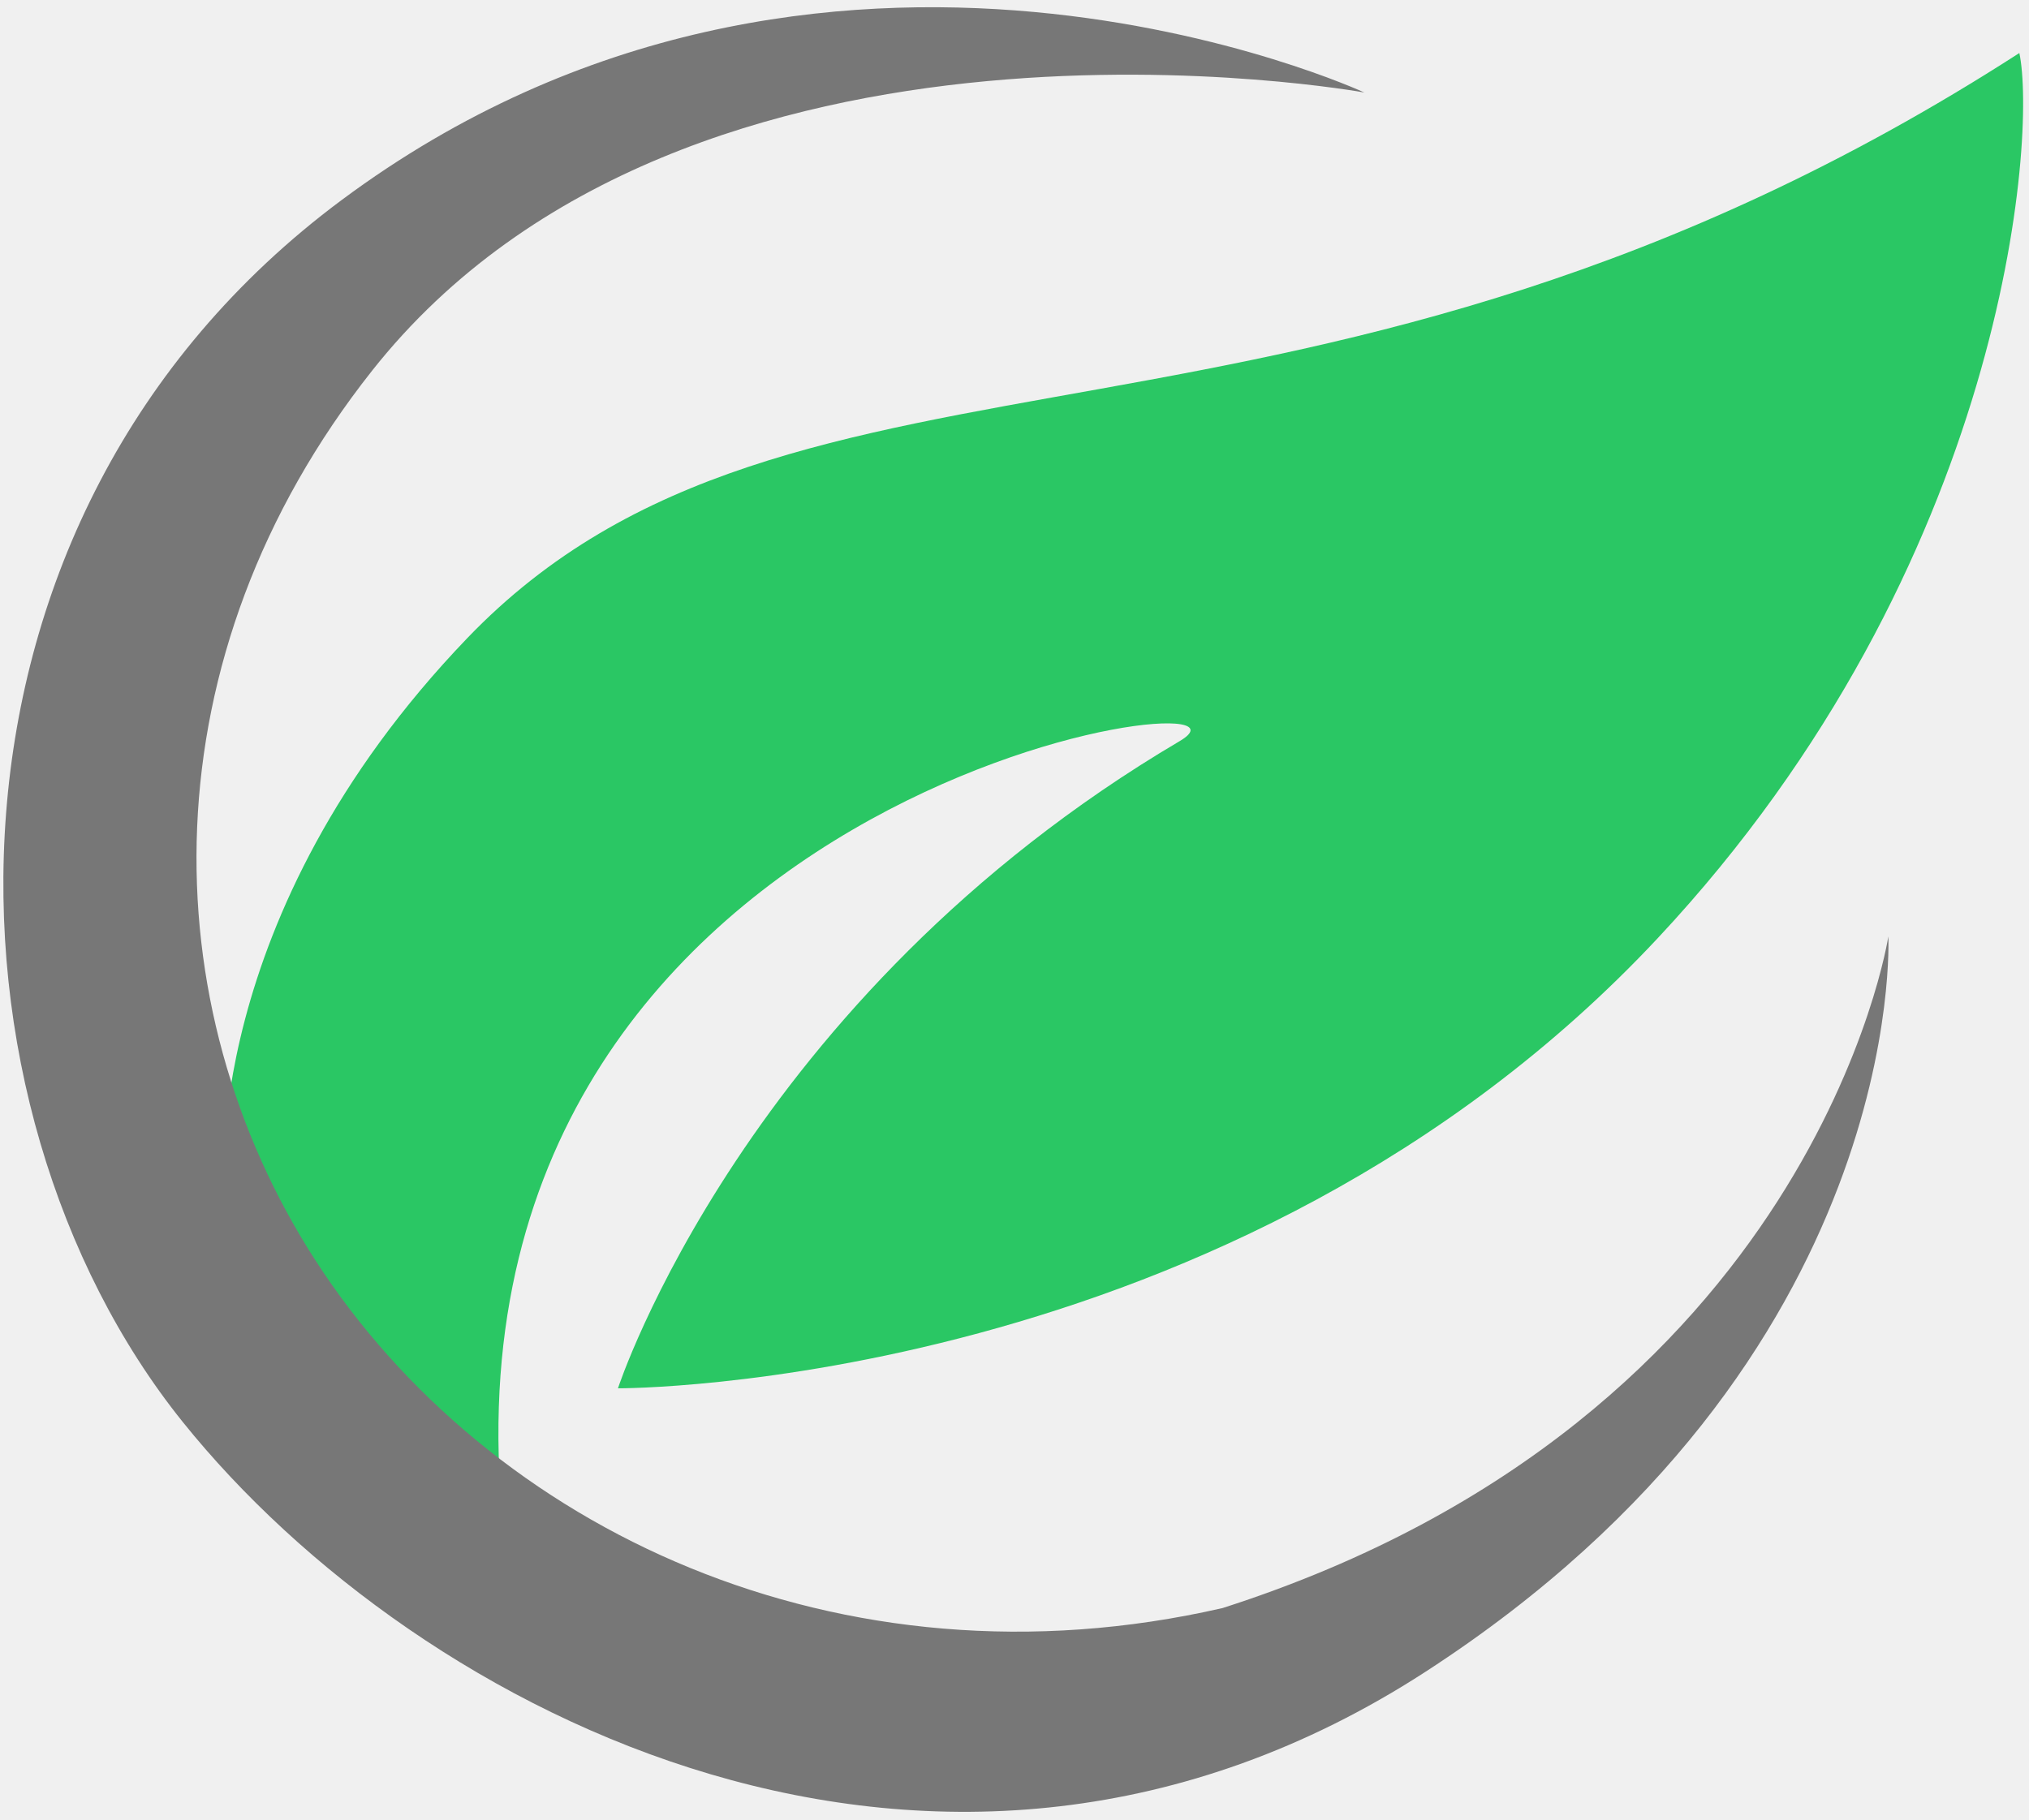
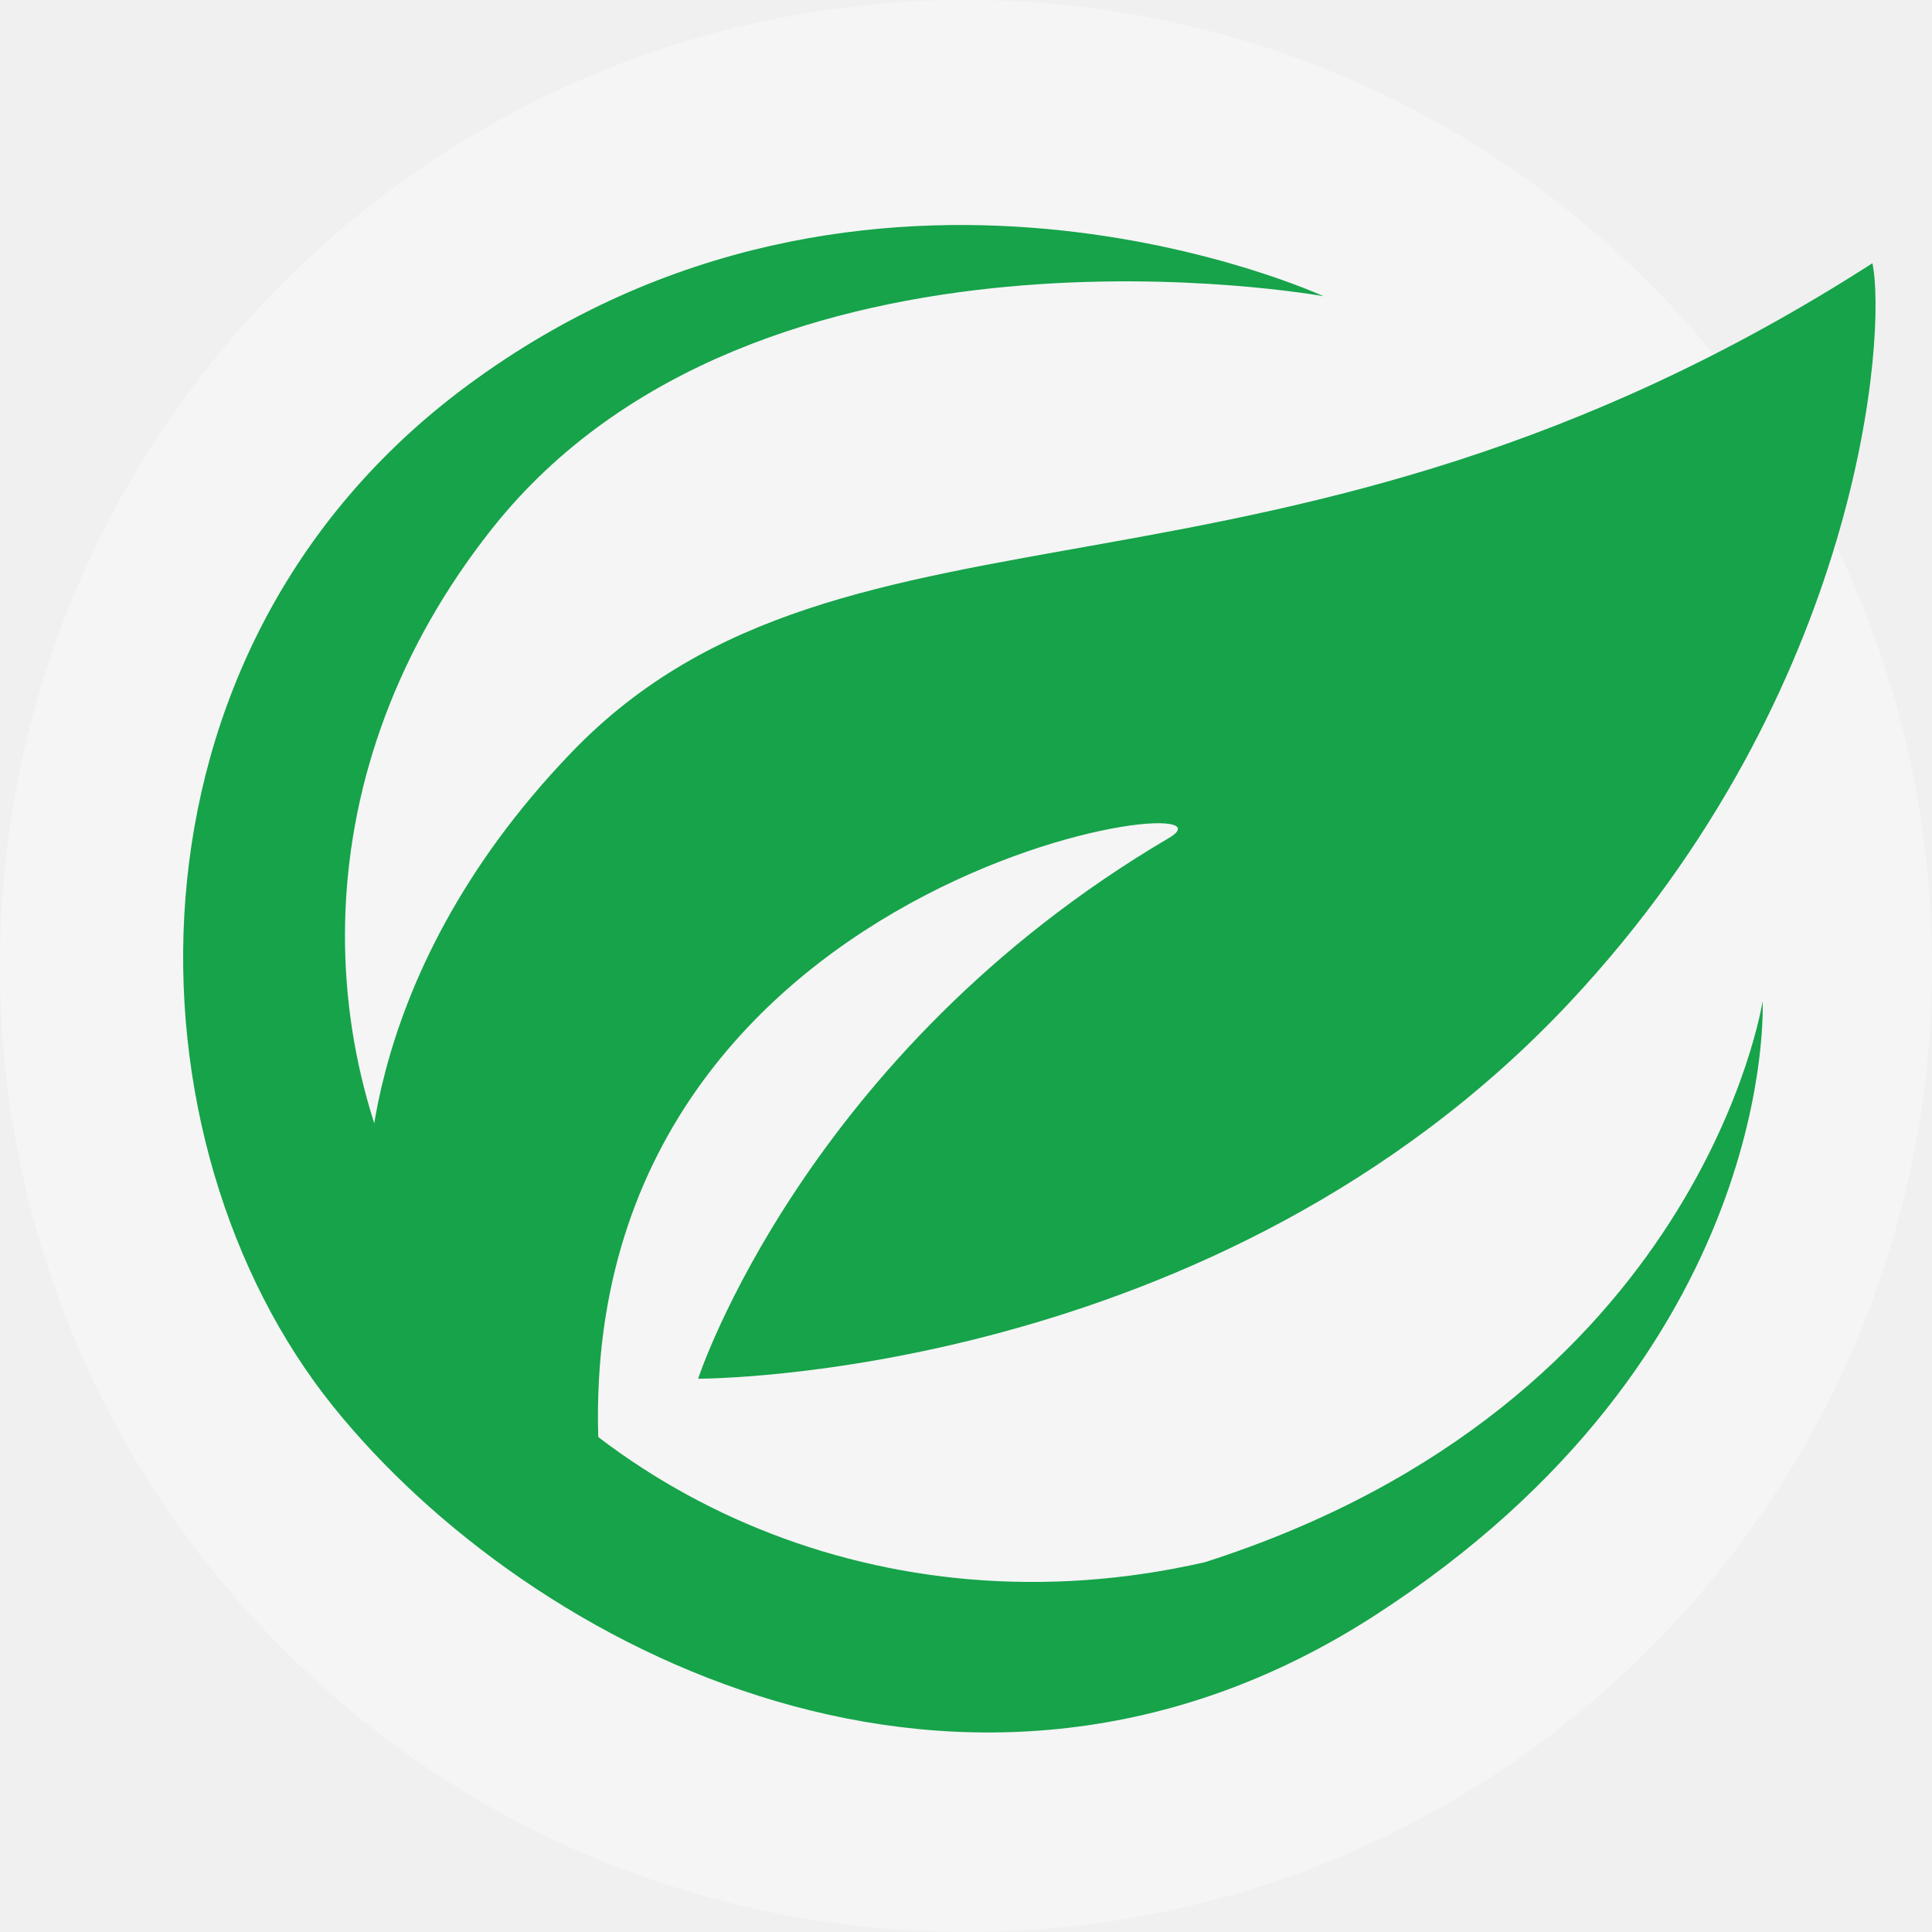
- <svg xmlns="http://www.w3.org/2000/svg" viewBox="0 0 194 174">
-   <path fill-rule="evenodd" fill="#2ac764" d=" M21.426,113.873       C21.426,113.873 19.020,87.757 44.677,61.029 C76.054,28.343 125.276,48.780       193.078,5.070 C194.719,12.819 191.996,53.902 158.499,89.726       C117.995,133.044 59.085,132.772 59.085,132.772 C59.085,132.772       71.254,95.393 112.795,70.876 C124.073,64.219 39.494,74.671 48.299,147.465       C46.512,150.540 21.426,113.873 21.426,113.873 Z" />
-   <path fill-rule="evenodd" fill="#777" d="M130.450,8.846 C130.450,8.846 78.727,-15.123 32.675,19.124 C-8.405,49.674 -6.748,105.855 17.483,136.002 C40.005,164.023 90.003,189.849 136.254,159.909 C182.547,129.942 180.551,89.558 180.551,89.558 C180.551,89.558 173.537,135.622 116.898,153.786 C80.226,162.196 46.762,146.241 30.164,120.543 C14.372,96.092 13.980,62.763 35.585,35.440 C65.924,-2.928 130.450,8.846 130.450,8.846 Z" />
+ <svg xmlns="http://www.w3.org/2000/svg" width="300" height="300" viewBox="0 0 300 300" fill="none">
+   <rect width="300" height="300" rx="150" fill="#F5F5F5" />
+   <g clip-path="url(#clip0_1_6)">
+     <path fill-rule="evenodd" clip-rule="evenodd" d="M205.52 45.998C205.52 45.998 135.134 13.488 72.465 59.938C16.562 101.374 18.817 177.573 51.791 218.462C82.44 256.468 150.478 291.496 213.418 250.888C276.414 210.243 273.698 155.469 273.698 155.469C273.698 155.469 264.153 217.947 187.078 242.583C137.174 253.99 91.635 232.35 69.048 197.495C47.558 164.332 47.024 119.127 76.425 82.068C117.711 30.029 205.52 45.998 205.52 45.998Z" fill="#16A34A" />
+     <path fill-rule="evenodd" clip-rule="evenodd" d="M57.157 188.448C57.157 188.448 53.883 153.027 88.798 116.775C131.496 72.442 198.479 100.161 290.745 40.877C292.978 51.387 289.273 107.108 243.689 155.697C188.571 214.45 108.404 214.082 108.404 214.082C108.404 214.082 124.964 163.384 181.494 130.131C196.842 121.102 81.744 135.278 93.727 234.01C91.295 238.181 57.157 188.448 57.157 188.448Z" fill="#16A34A" />
+   </g>
+   <defs>
+     <clipPath id="clip0_1_6">
+       <rect width="264" height="236" fill="white" transform="translate(28 34)" />
+     </clipPath>
+   </defs>
</svg>
